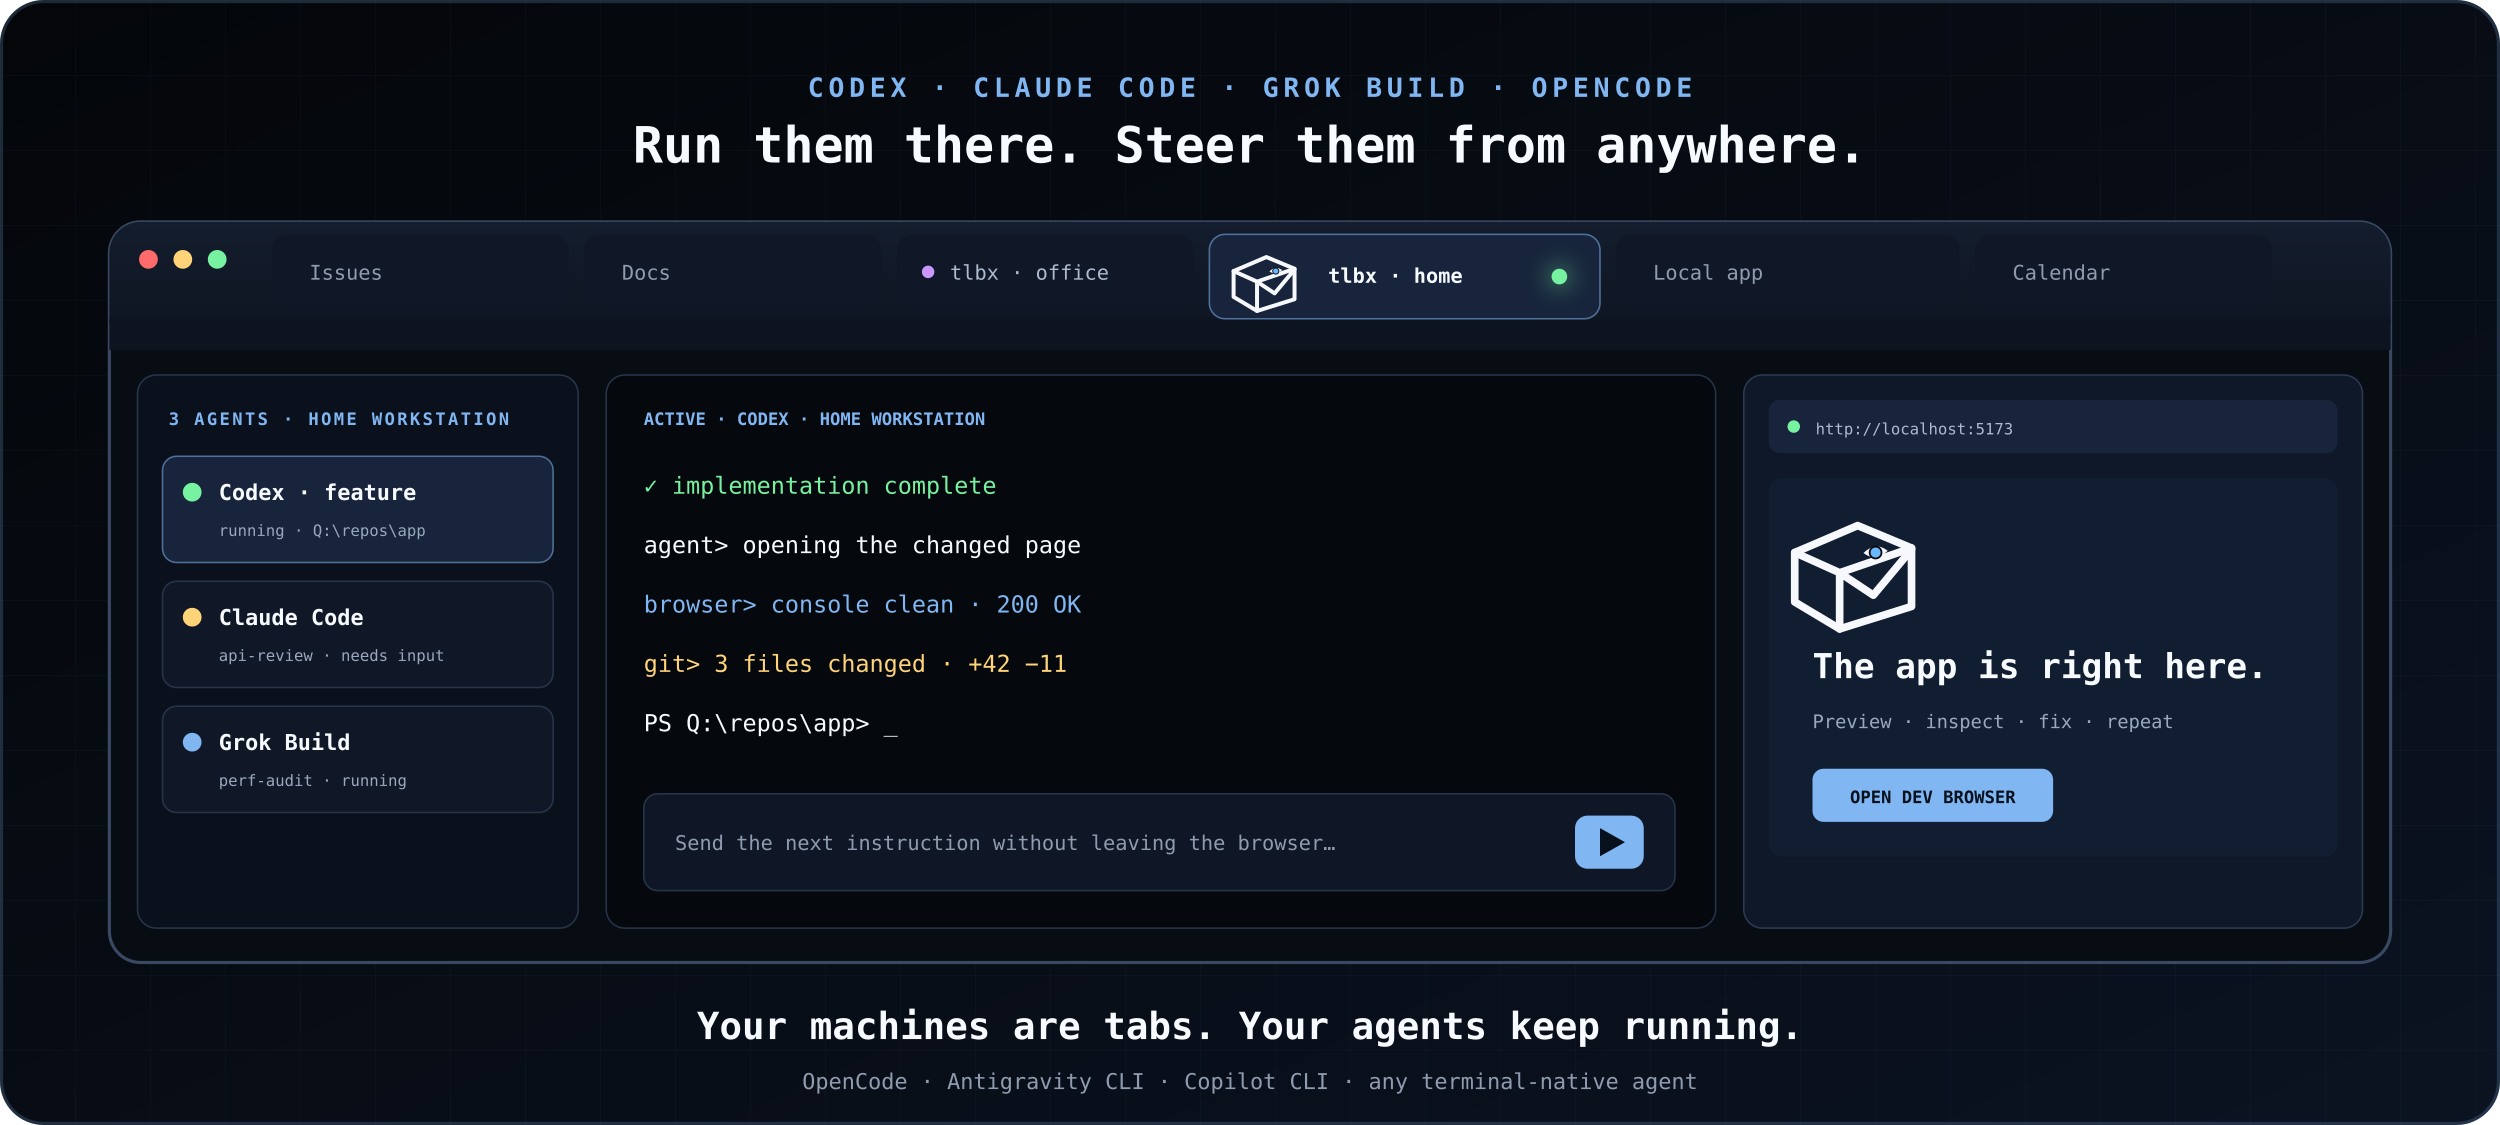
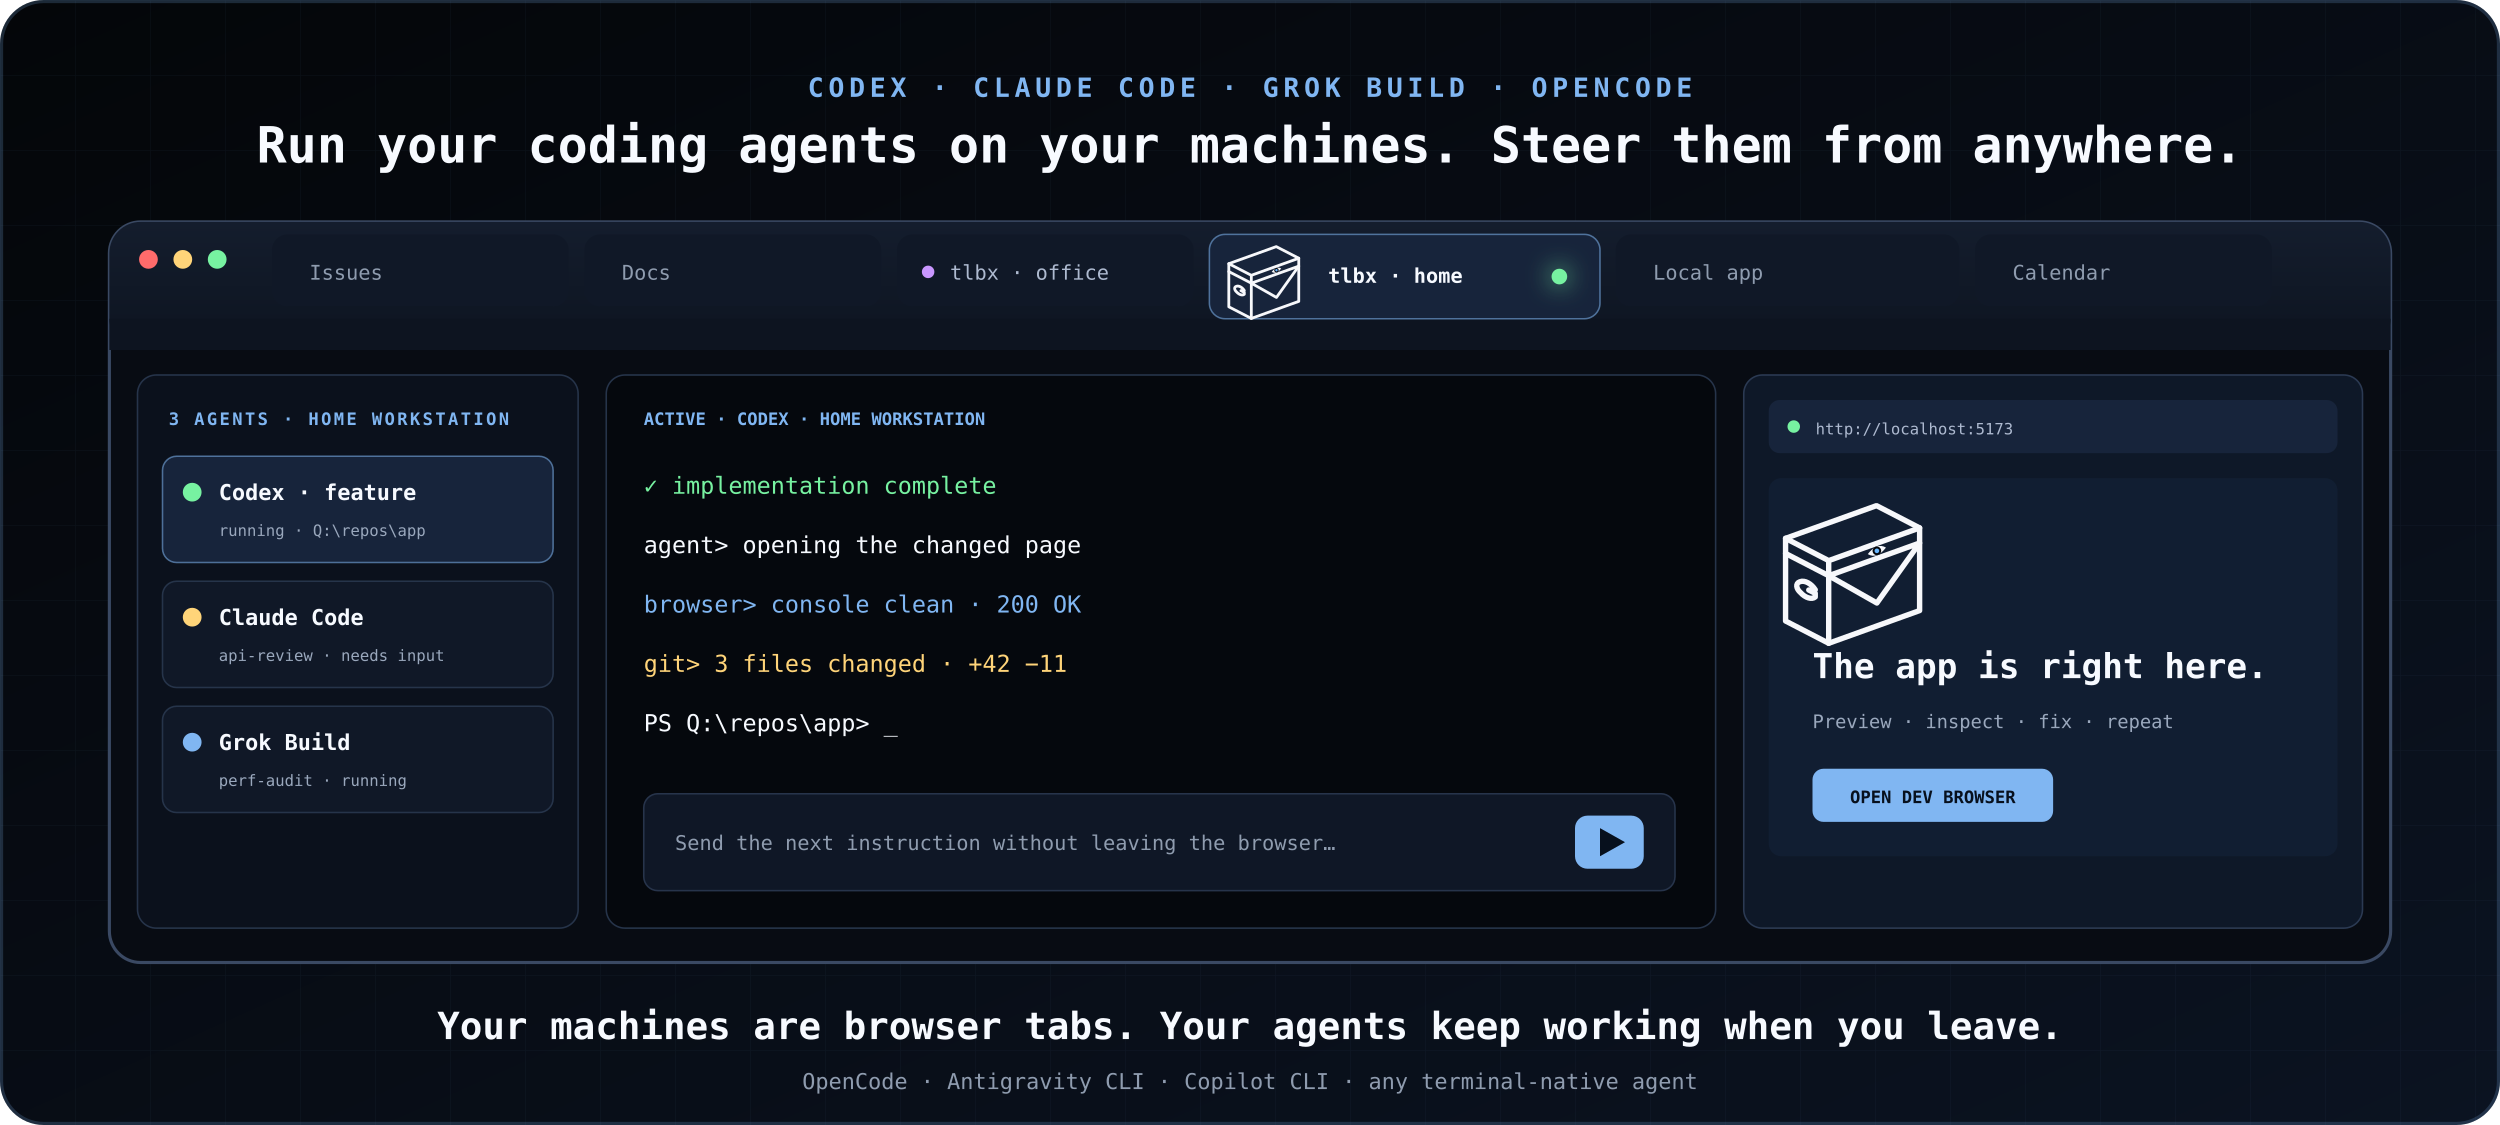
<svg xmlns="http://www.w3.org/2000/svg" width="1600" height="720" viewBox="0 0 1600 720" role="img" aria-labelledby="title desc">
  <defs>
    <linearGradient id="bg" x1="0" y1="0" x2="1" y2="1">
      <stop stop-color="#040609" />
      <stop offset="1" stop-color="#0b1321" />
    </linearGradient>
    <linearGradient id="bar" x1="0" y1="0" x2="0" y2="1">
      <stop stop-color="#141d2d" />
      <stop offset="1" stop-color="#0d1420" />
    </linearGradient>
    <pattern id="grid" width="48" height="48" patternUnits="userSpaceOnUse">
      <path d="M48 0H0V48" fill="none" stroke="#80b6f2" stroke-opacity="0.045" />
    </pattern>
    <filter id="glow" x="-200%" y="-200%" width="500%" height="500%">
      <feGaussianBlur stdDeviation="8" result="b" />
      <feMerge>
        <feMergeNode in="b" />
        <feMergeNode in="SourceGraphic" />
      </feMerge>
    </filter>
-     <symbol id="tlbxSmallMark" viewBox="0 0 16 16">
-       <g fill="none" stroke="#f7f8fb" stroke-width="0.85" stroke-linecap="round" stroke-linejoin="round">
-         <path d="M1.5 5.5 8.5 2.5 14.5 5V11.5L6.5 14 1.5 11Z" />
-         <path d="M1.5 5.5 6.5 7.75 14.5 5M6.5 7.75V14M6.5 7.75 10.25 10.25 14.5 5.15" />
+     <symbol id="tlbxSmallMark" viewBox="0 0 400 400">
+       <g fill="none" stroke="#f7f8fb" stroke-width="15" stroke-linecap="round" stroke-linejoin="round">
+         <path d="M12 98 265 7 385 69 385 299 132 390 12 328Z" />
+         <path d="M12 98 132 160 385 69M12 140 132 202 385 111M132 160V390M132 202 266.09 277.97 385 111" />
      </g>
-       <path d="M9.15 5.55Q10.5 4.25 11.85 5.3Q10.5 6.6 9.15 5.55Z" fill="#f7f8fb" />
-       <circle cx="10.5" cy="5.5" r="0.76" fill="#05070b" />
-       <circle cx="10.5" cy="5.5" r="0.56" fill="#69b7ff" />
+       <path d="M240.79 141.87Q266.09 108.77 291.39 123.67Q266.09 156.77 240.79 141.87Z" fill="#f7f8fb" />
+       <circle cx="266.09" cy="132.77" r="12" fill="#05070b" />
+       <circle cx="266.09" cy="132.77" r="6.5" fill="#69b7ff" />
+       <path d="M94.6 241.077C84.6 224.91 65.6 213.093 51.6 218.86C38.6 223.143 41.6 238.693 53.6 248.893C66.6 263.61 85.6 269.427 94.6 261.077V251.077L76.6 241.777" fill="none" stroke="#f7f8fb" stroke-width="15" stroke-linecap="round" stroke-linejoin="round" />
    </symbol>
  </defs>
  <rect width="1600" height="720" rx="28" fill="url(#bg)" />
  <rect width="1600" height="720" rx="28" fill="url(#grid)" />
  <rect x="1" y="1" width="1598" height="718" rx="27" fill="none" stroke="#80b6f2" stroke-opacity="0.2" stroke-width="2" />
  <g font-family="ui-monospace, SFMono-Regular, Menlo, Consolas, monospace">
    <text x="800" y="62" fill="#80b6f2" font-size="17" text-anchor="middle" font-weight="700" letter-spacing="3">CODEX · CLAUDE CODE · GROK BUILD · OPENCODE</text>
-     <text x="800" y="104" fill="#f7faff" font-size="32" text-anchor="middle" font-weight="700">Run them there. Steer them from anywhere.</text>
+     <text x="800" y="104" fill="#f7faff" font-size="32" text-anchor="middle" font-weight="700">Run your coding agents on your machines. Steer them from anywhere.</text>
    <g transform="translate(70 142)">
      <rect width="1460" height="474" rx="20" fill="#080c13" stroke="#3a4963" stroke-width="2" />
      <rect width="1460" height="82" rx="20" fill="url(#bar)" />
      <rect y="62" width="1460" height="20" fill="#0d1420" />
      <circle cx="25" cy="24" r="6" fill="#ff6b6b" />
      <circle cx="47" cy="24" r="6" fill="#ffd479" />
      <circle cx="69" cy="24" r="6" fill="#77f2a1" />
      <g transform="translate(104 8)" font-size="13">
        <rect width="190" height="46" rx="10" fill="#101827" />
        <text x="24" y="29" fill="#8f9caf">Issues</text>
        <rect x="200" width="190" height="46" rx="10" fill="#101827" />
        <text x="224" y="29" fill="#8f9caf">Docs</text>
        <rect x="400" width="190" height="46" rx="10" fill="#101827" />
        <circle cx="420" cy="24" r="4" fill="#c997ff" />
        <text x="434" y="29" fill="#aebad0">tlbx · office</text>
        <rect x="600" width="250" height="54" rx="10" fill="#17243b" stroke="#80b6f2" stroke-opacity="0.55" />
        <use href="#tlbxSmallMark" x="611" y="7" width="48" height="48" />
        <text x="676" y="31" fill="#f7faff" font-weight="700">tlbx · home</text>
        <circle cx="824" cy="27" r="5" fill="#77f2a1" filter="url(#glow)" />
        <rect x="860" width="220" height="46" rx="10" fill="#101827" />
        <text x="884" y="29" fill="#8f9caf">Local app</text>
        <rect x="1090" width="190" height="46" rx="10" fill="#101827" />
        <text x="1114" y="29" fill="#8f9caf">Calendar</text>
      </g>
      <rect x="18" y="98" width="282" height="354" rx="12" fill="#0b111c" stroke="#26344a" />
      <text x="38" y="130" fill="#80b6f2" font-size="11" font-weight="700" letter-spacing="1.5">3 AGENTS · HOME WORKSTATION</text>
      <g transform="translate(34 150)">
        <rect width="250" height="68" rx="9" fill="#17243b" stroke="#80b6f2" stroke-opacity="0.55" />
        <circle cx="19" cy="23" r="6" fill="#77f2a1" />
        <text x="36" y="28" fill="#f7faff" font-size="14" font-weight="700">Codex · feature</text>
        <text x="36" y="51" fill="#9aa8bd" font-size="10">running · Q:\repos\app</text>
      </g>
      <g transform="translate(34 230)">
        <rect width="250" height="68" rx="9" fill="#101827" stroke="#26344a" />
        <circle cx="19" cy="23" r="6" fill="#ffd479" />
        <text x="36" y="28" fill="#f7faff" font-size="14" font-weight="700">Claude Code</text>
        <text x="36" y="51" fill="#9aa8bd" font-size="10">api-review · needs input</text>
      </g>
      <g transform="translate(34 310)">
        <rect width="250" height="68" rx="9" fill="#101827" stroke="#26344a" />
        <circle cx="19" cy="23" r="6" fill="#80b6f2" />
        <text x="36" y="28" fill="#f7faff" font-size="14" font-weight="700">Grok Build</text>
        <text x="36" y="51" fill="#9aa8bd" font-size="10">perf-audit · running</text>
      </g>
      <rect x="318" y="98" width="710" height="354" rx="12" fill="#05080d" stroke="#26344a" />
      <text x="342" y="130" fill="#80b6f2" font-size="11" font-weight="700">ACTIVE · CODEX · HOME WORKSTATION</text>
      <text x="342" y="174" fill="#77f2a1" font-size="15">✓ implementation complete</text>
      <text x="342" y="212" fill="#f7faff" font-size="15">agent&gt; opening the changed page</text>
      <text x="342" y="250" fill="#80b6f2" font-size="15">browser&gt; console clean · 200 OK</text>
      <text x="342" y="288" fill="#ffd479" font-size="15">git&gt; 3 files changed · +42 −11</text>
      <text x="342" y="326" fill="#f7faff" font-size="15">PS Q:\repos\app&gt; _</text>
      <rect x="342" y="366" width="660" height="62" rx="9" fill="#0f1726" stroke="#27344b" />
      <text x="362" y="402" fill="#8f9caf" font-size="13">Send the next instruction without leaving the browser…</text>
      <rect x="938" y="380" width="44" height="34" rx="8" fill="#80b6f2" />
      <path d="M954 388l16 9-16 9z" fill="#07101d" />
      <rect x="1046" y="98" width="396" height="354" rx="12" fill="#0e1828" stroke="#2b3a53" />
      <rect x="1062" y="114" width="364" height="34" rx="7" fill="#17243b" />
      <circle cx="1078" cy="131" r="4" fill="#77f2a1" />
      <text x="1092" y="136" fill="#aebad0" font-size="10">http://localhost:5173</text>
      <rect x="1062" y="164" width="364" height="242" rx="8" fill="#111e32" />
      <use href="#tlbxSmallMark" x="1070" y="180" width="92" height="92" />
      <text x="1090" y="292" fill="#f7faff" font-size="22" font-weight="700">The app is right here.</text>
      <text x="1090" y="324" fill="#9aa8bd" font-size="12">Preview · inspect · fix · repeat</text>
      <rect x="1090" y="350" width="154" height="34" rx="7" fill="#80b6f2" />
      <text x="1167" y="372" fill="#07101d" font-size="11" text-anchor="middle" font-weight="700">OPEN DEV BROWSER</text>
    </g>
-     <text x="800" y="665" fill="#f7faff" font-size="24" text-anchor="middle" font-weight="700">Your machines are tabs. Your agents keep running.</text>
+     <text x="800" y="665" fill="#f7faff" font-size="24" text-anchor="middle" font-weight="700">Your machines are browser tabs. Your agents keep working when you leave.</text>
    <text x="800" y="697" fill="#8f9caf" font-size="14" text-anchor="middle">OpenCode · Antigravity CLI · Copilot CLI · any terminal-native agent</text>
  </g>
</svg>
